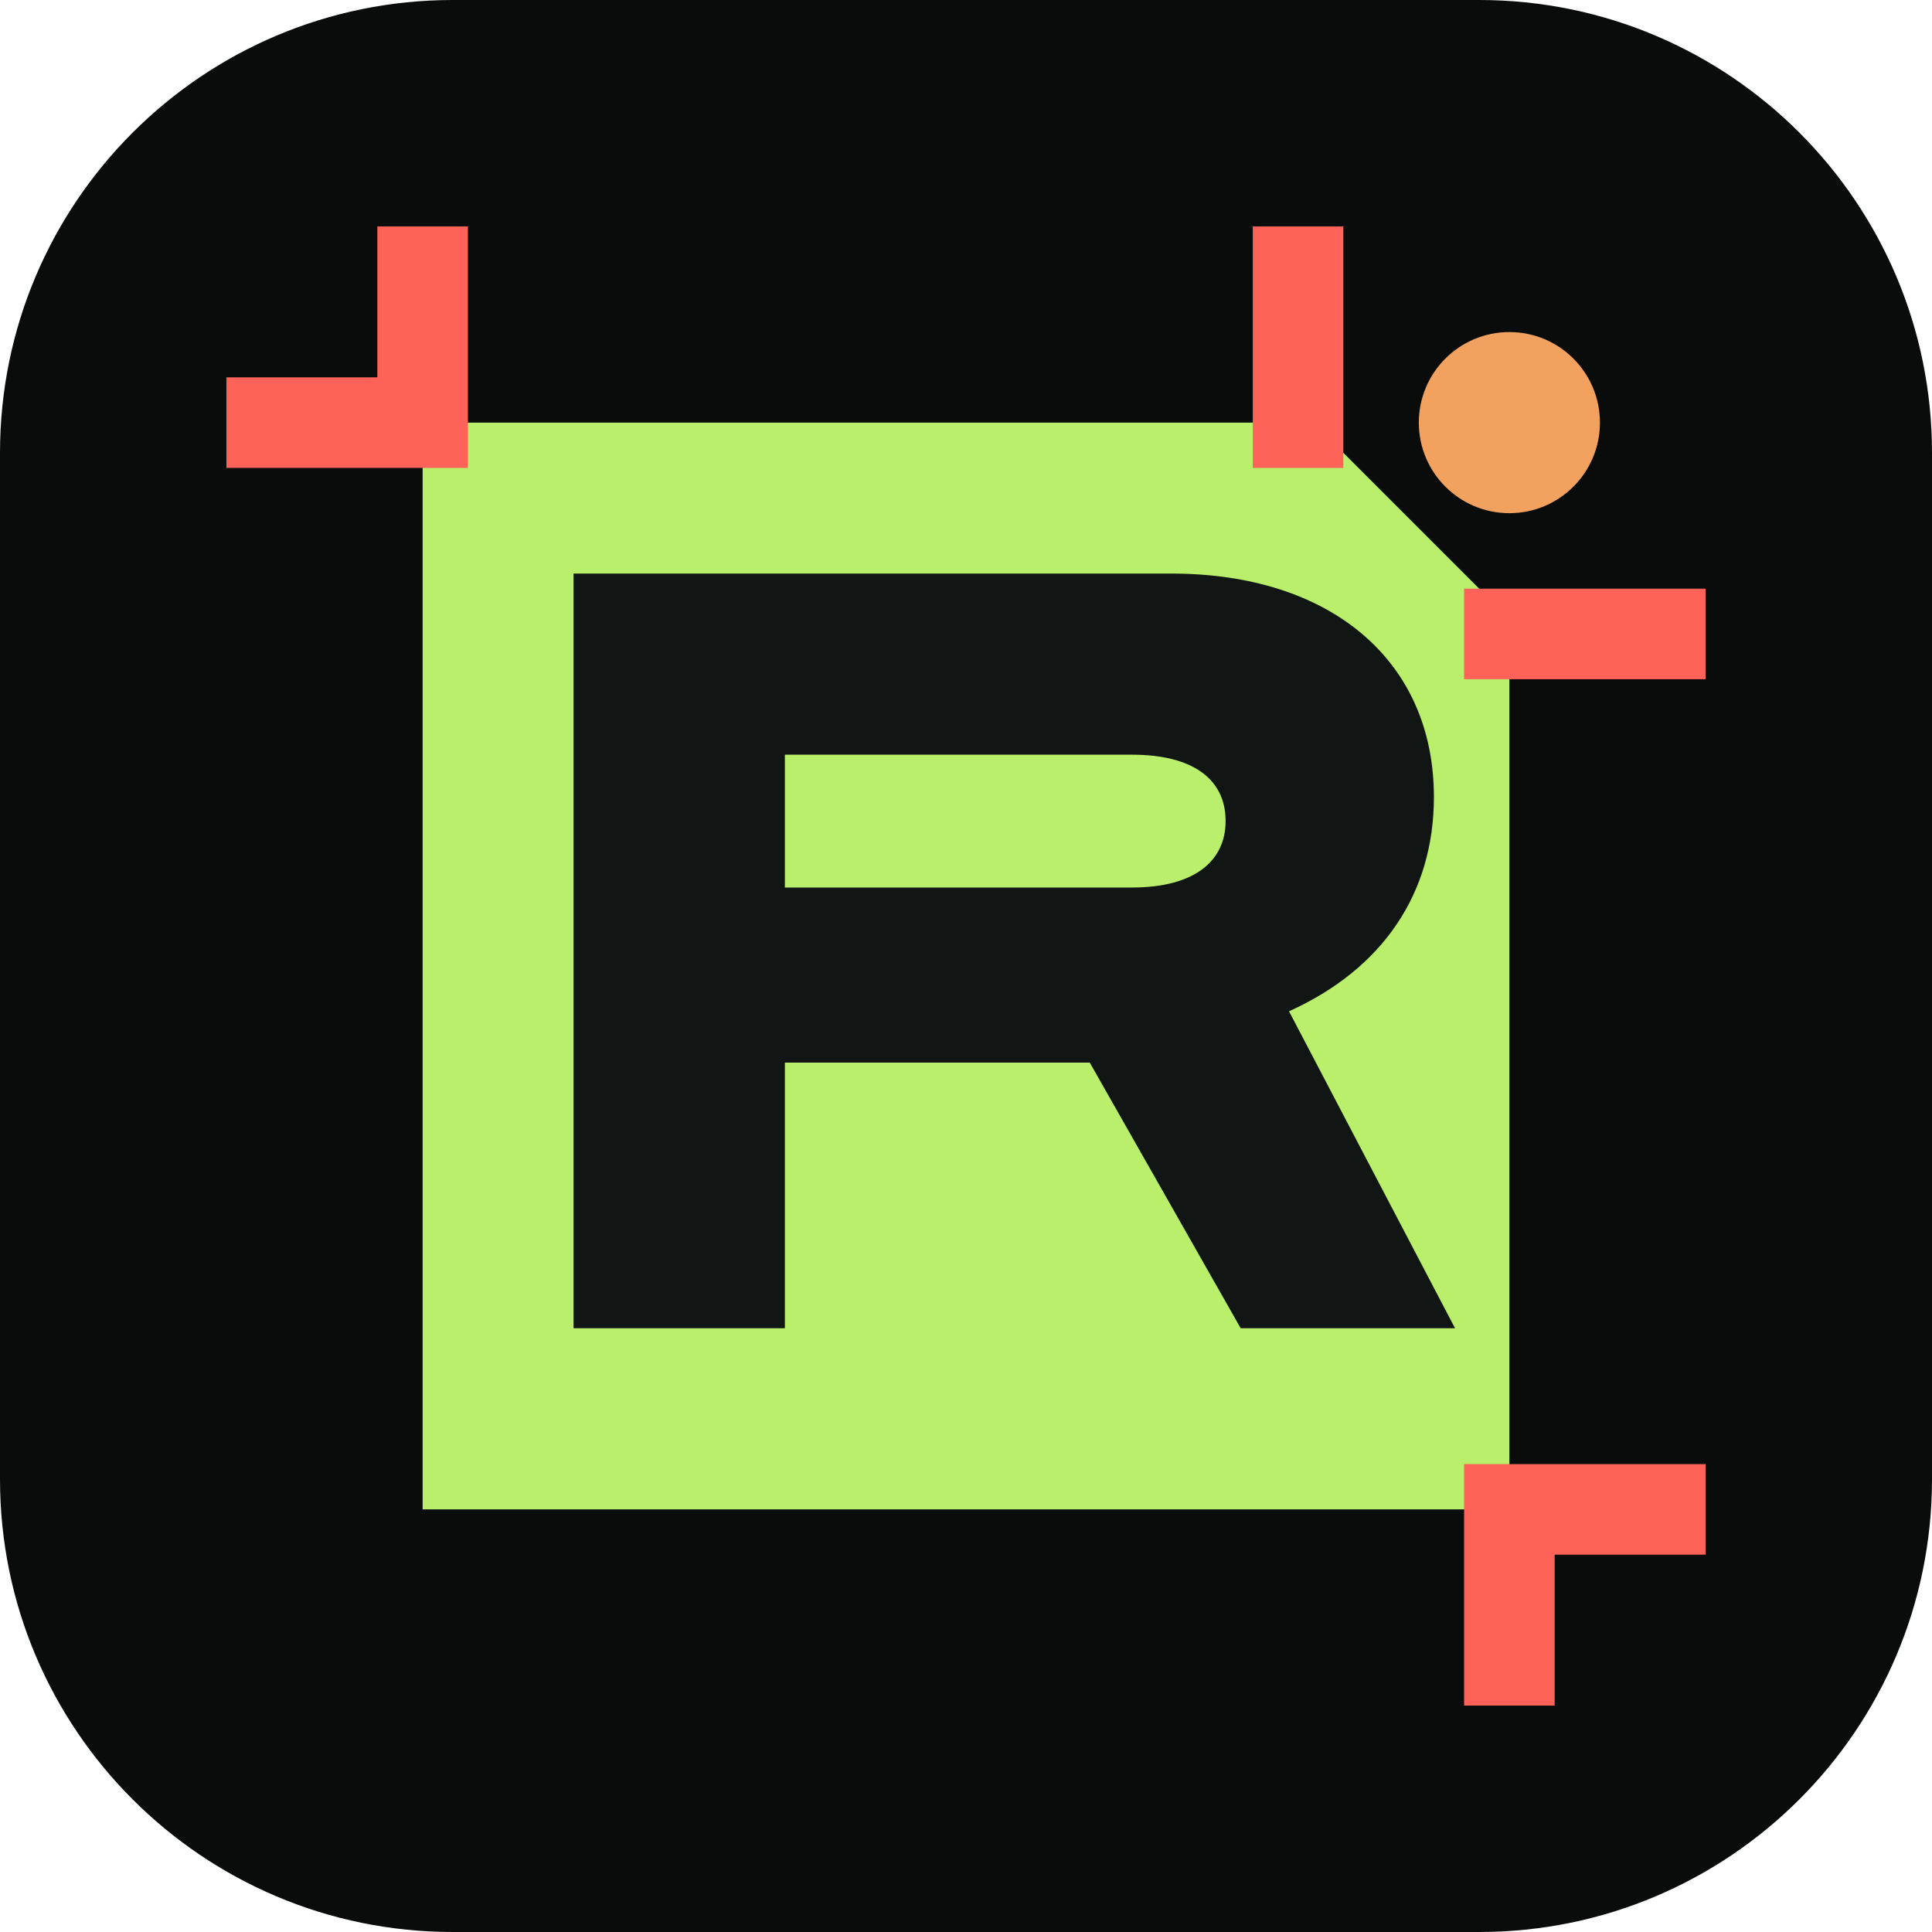
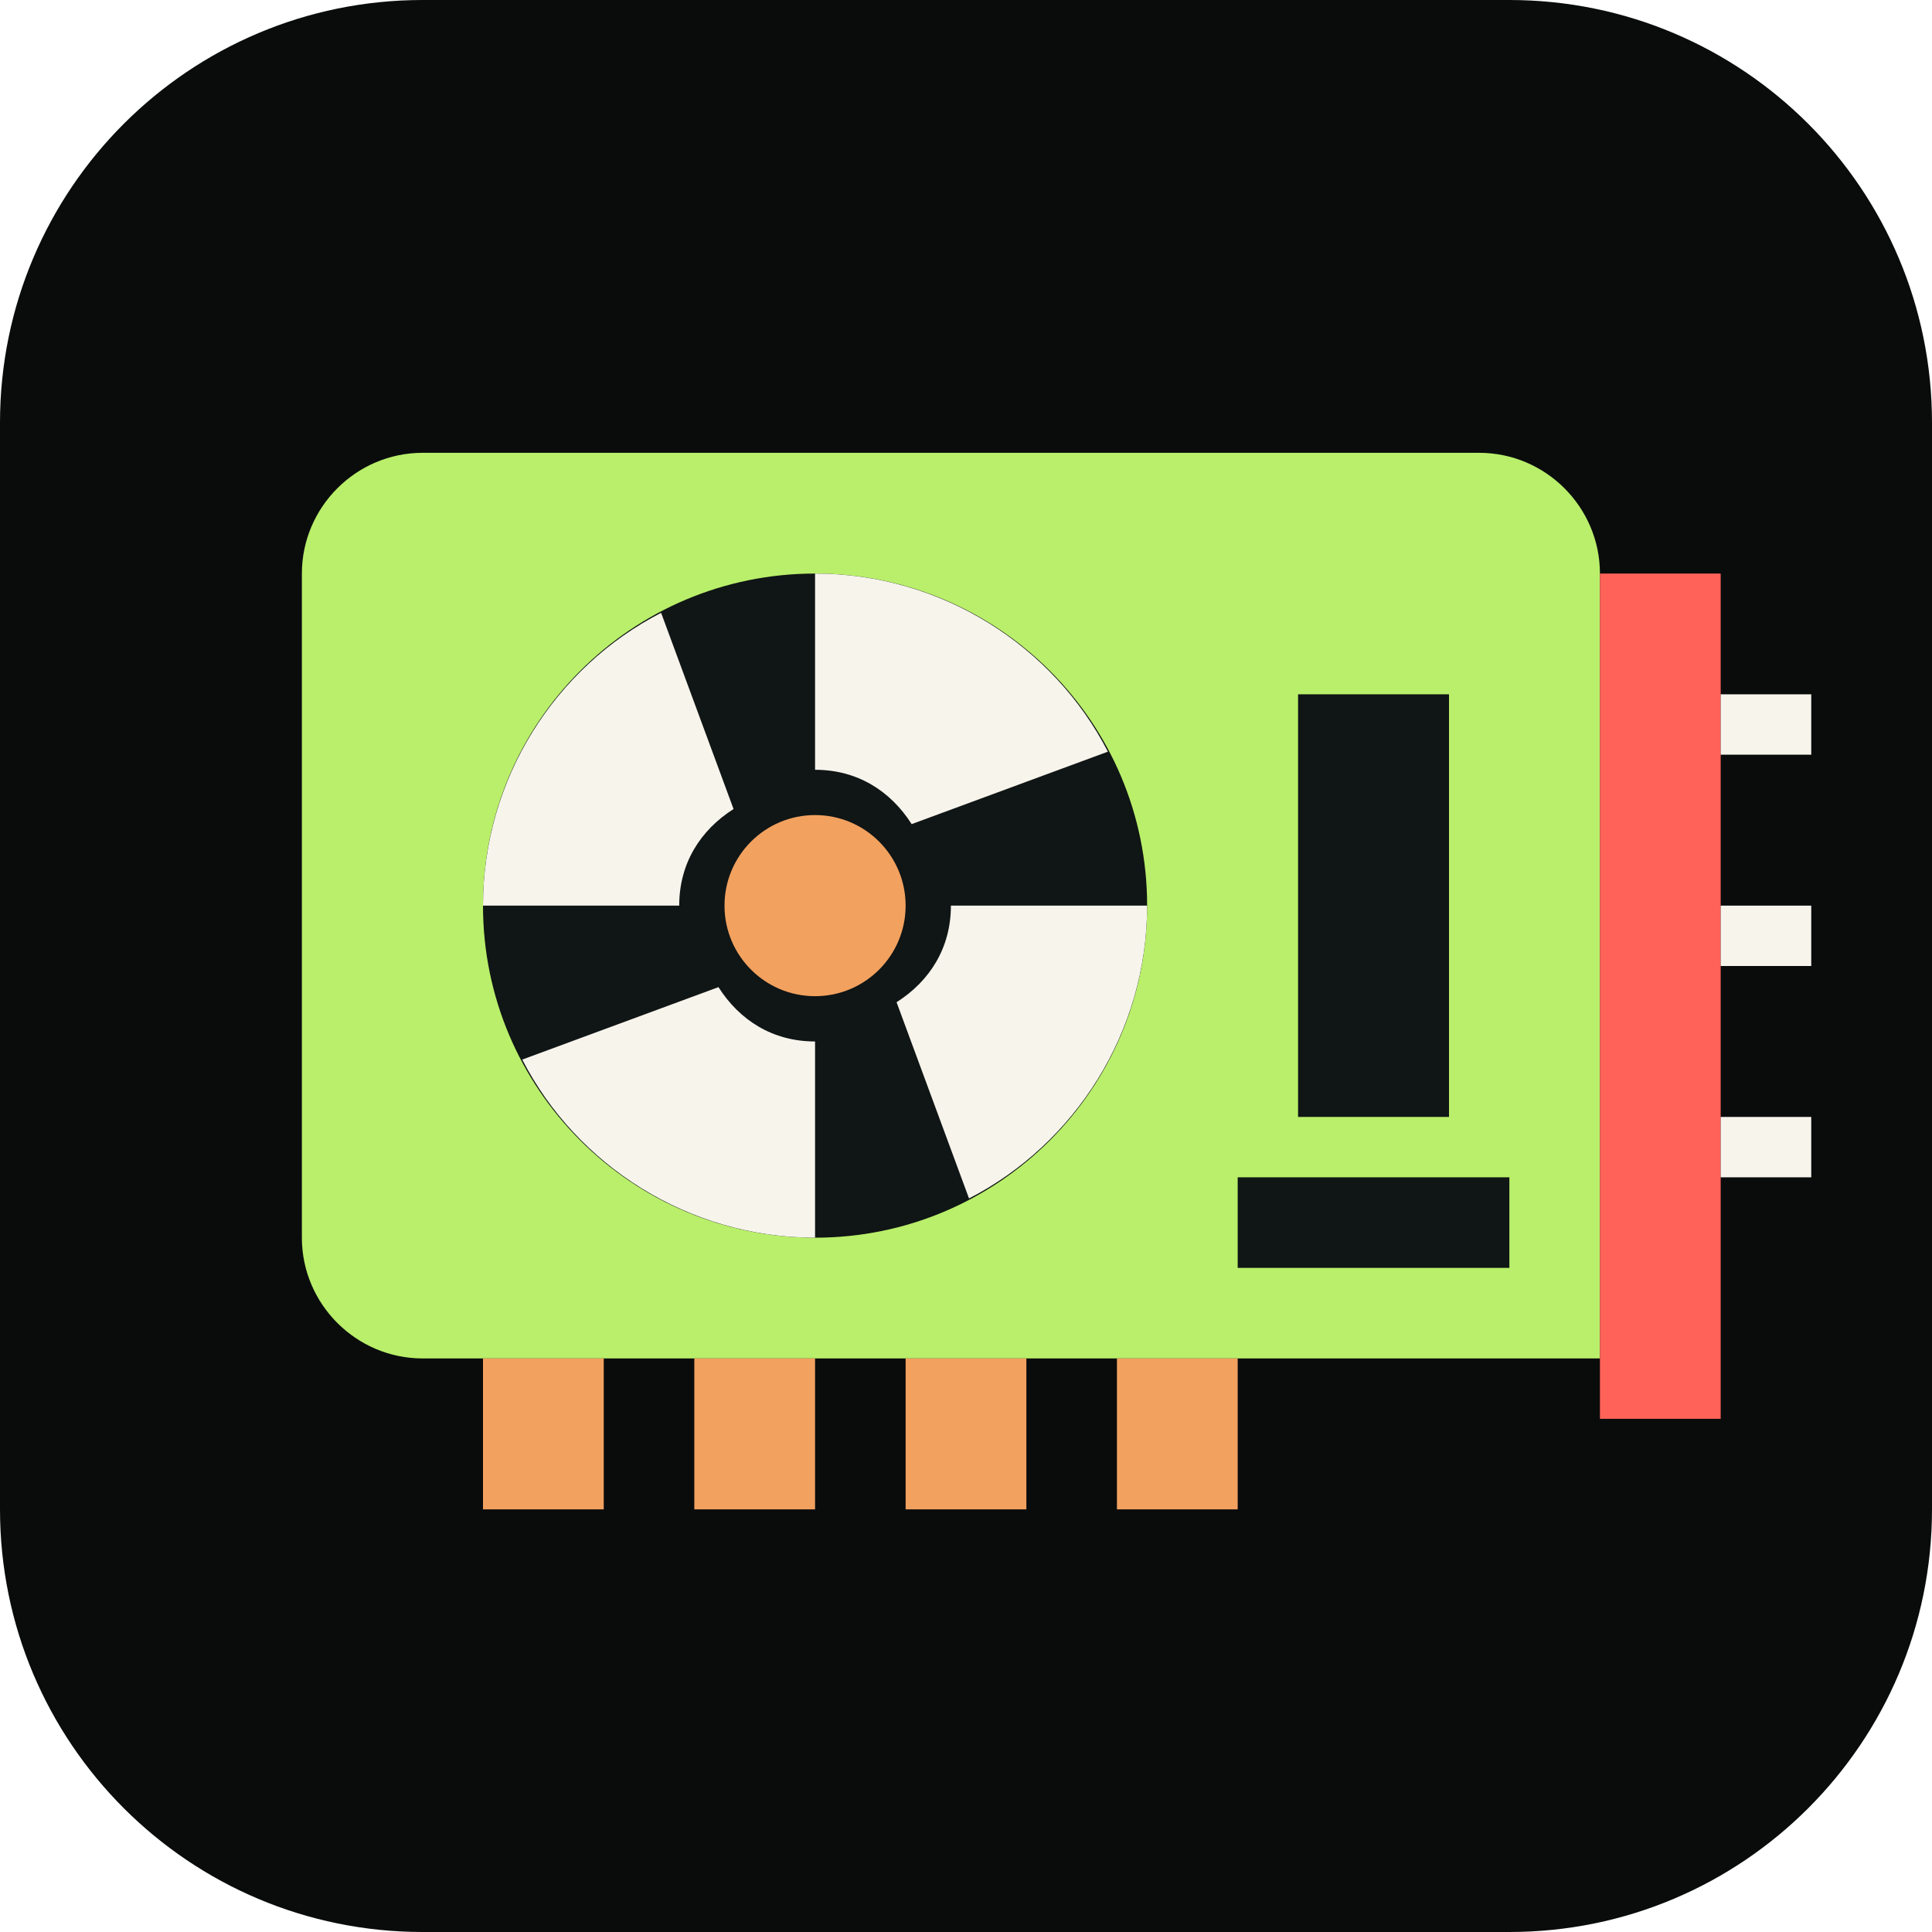
<svg xmlns="http://www.w3.org/2000/svg" width="64" height="64" viewBox="0 0 64 64" fill="none">
-   <rect width="64" height="64" rx="15" fill="#0A0C0C" />
-   <path d="M14 14H43.5L50 20.5V50H14V14Z" fill="#B9EF6A" />
-   <path d="M19 19H38.8C44.1 19 47.5 21.9 47.5 26.4C47.5 29.6 45.8 32.1 42.7 33.5L48.2 44H41.1L36.1 35.2H26V44H19V19ZM26 25V29.4H37.5C39.6 29.4 40.6 28.5 40.6 27.2C40.6 25.8 39.5 25 37.5 25H26Z" fill="#111615" />
-   <path d="M14 9V14M9 14H14M50 50H55M50 55V50M43 14V9M50 21H55" stroke="#FF6258" stroke-width="3" stroke-linecap="square" />
-   <circle cx="50" cy="14" r="3" fill="#F2A15F" />
+   <rect width="64" height="64" rx="14" fill="#0A0C0C" />
+   <path d="M10 19C10 16.8 11.8 15 14 15H49C51.2 15 53 16.8 53 19V45H14C11.8 45 10 43.2 10 41V19Z" fill="#B9EF6A" />
+   <path d="M53 19H57V47H53V19Z" fill="#FF6258" />
+   <path d="M57 24H60M57 31H60M57 38H60" stroke="#F7F4EC" stroke-width="2" />
+   <circle cx="27" cy="30" r="11" fill="#101515" />
+   <circle cx="27" cy="30" r="3" fill="#F2A15F" />
+   <path d="M27 19C31.2 19 34.9 21.4 36.7 24.9L30.2 27.3C29.5 26.2 28.4 25.5 27 25.5V19ZM38 30C38 34.2 35.6 37.9 32.1 39.7L29.7 33.2C30.8 32.5 31.5 31.4 31.5 30H38ZM27 41C22.8 41 19.1 38.6 17.3 35.1L23.8 32.7C24.5 33.8 25.6 34.5 27 34.5V41ZM16 30C16 25.8 18.4 22.1 21.9 20.3L24.3 26.8C23.2 27.5 22.5 28.6 22.5 30H16Z" fill="#F7F4EC" />
+   <path d="M43 23H48V37H43V23ZM41 39H50V42H41V39Z" fill="#101515" />
+   <path d="M16 45V50H20V45M23 45V50H27V45M30 45V50H34V45M37 45V50H41V45" fill="#F2A15F" />
</svg>
